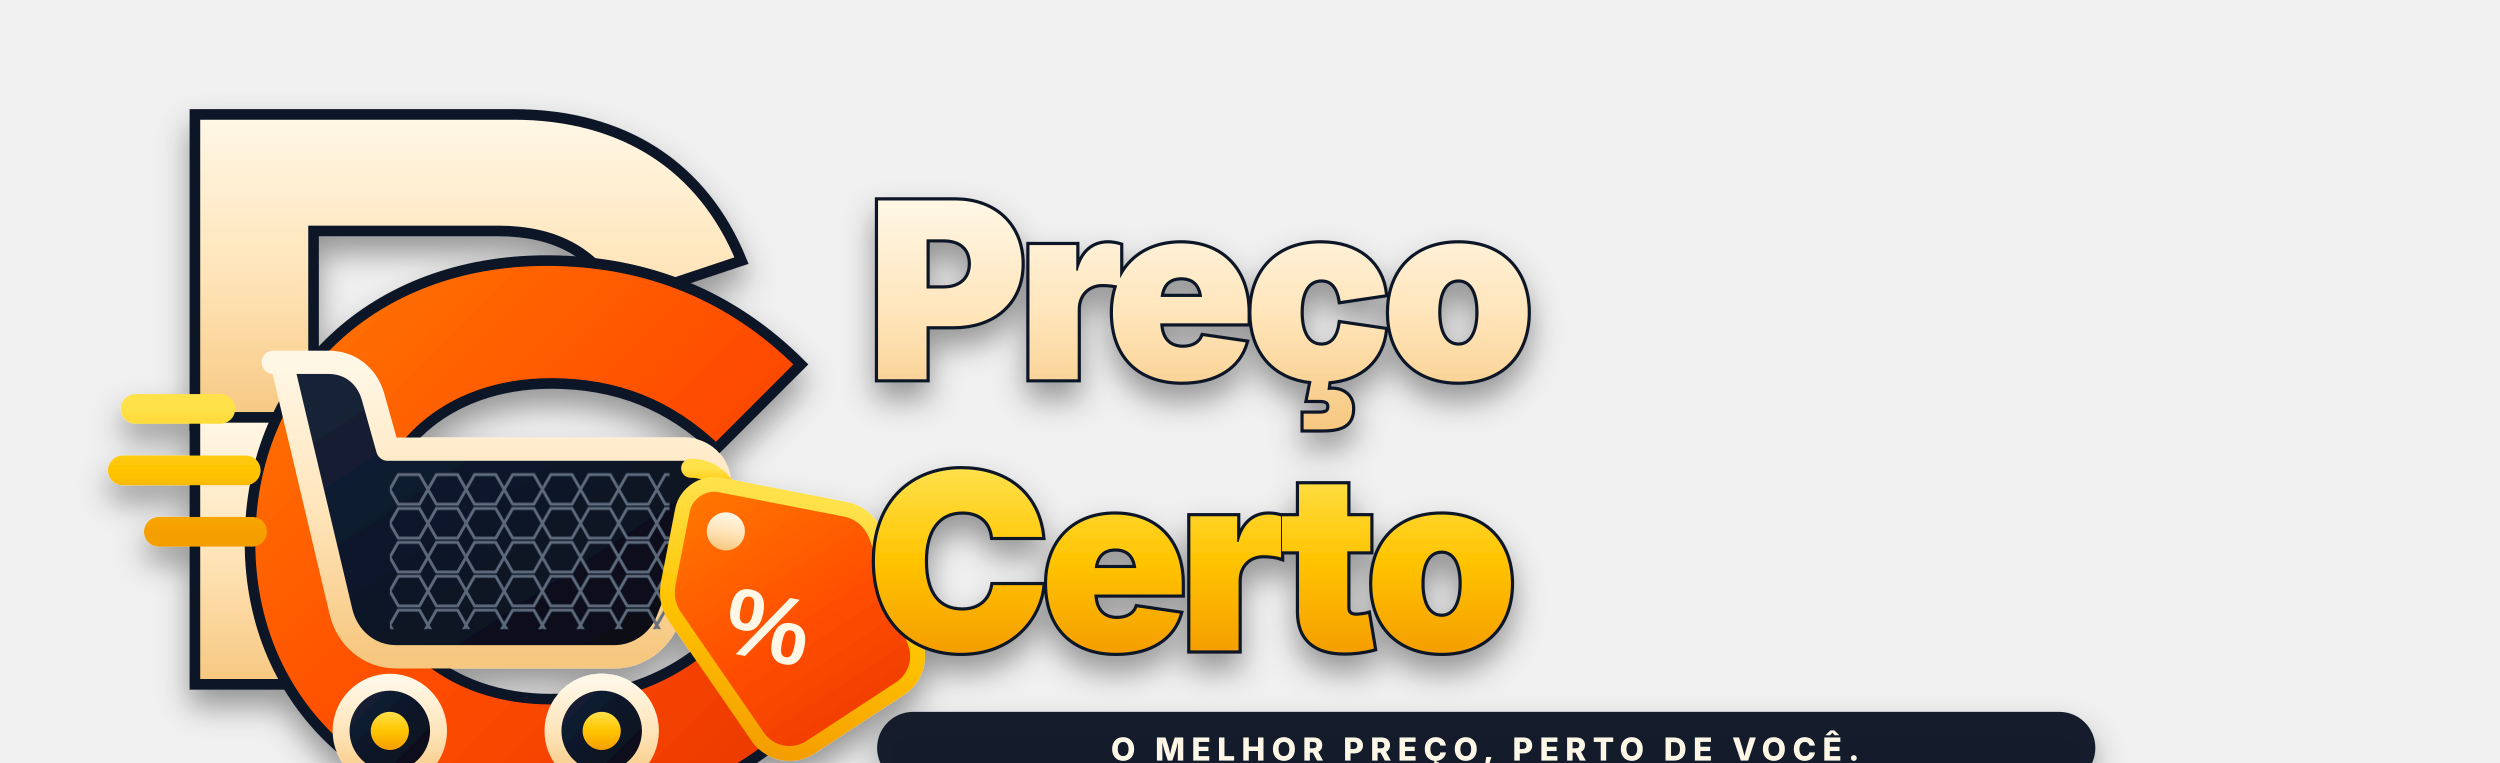
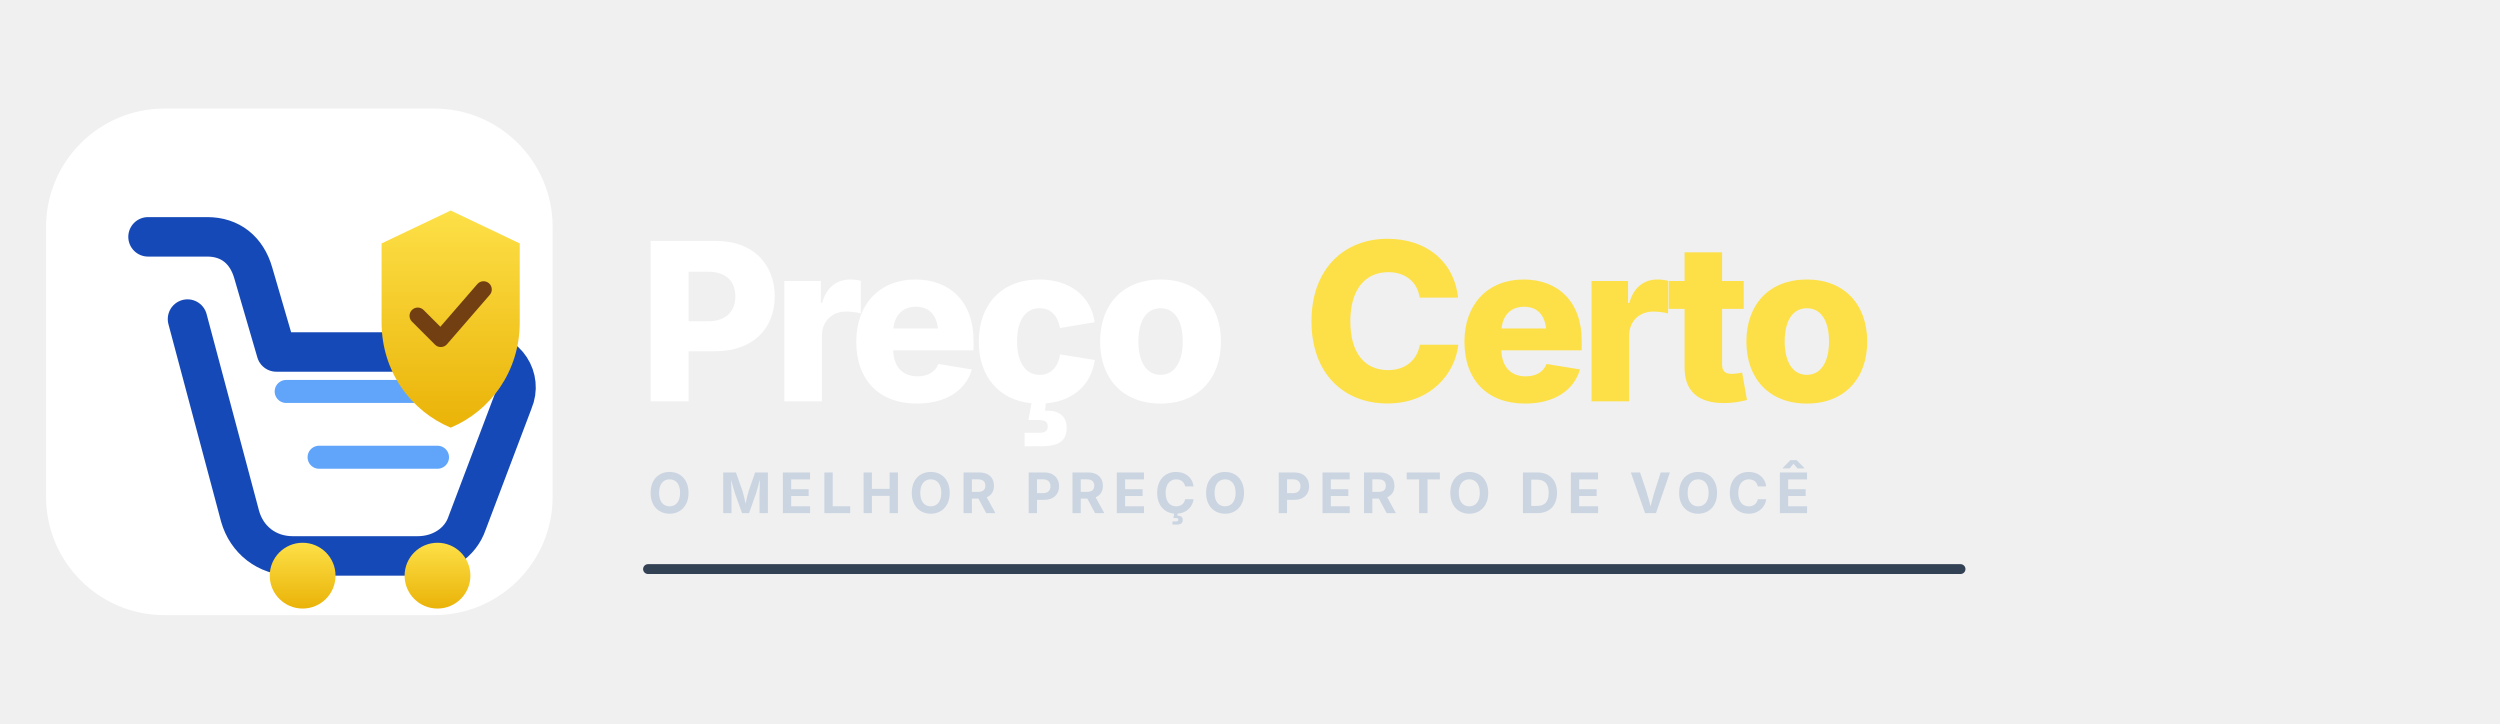
- <svg xmlns="http://www.w3.org/2000/svg" width="1180" height="360" viewBox="0 0 1180 360" role="img" aria-labelledby="title desc">
+ <svg xmlns="http://www.w3.org/2000/svg" viewBox="0 0 760 220" role="img" aria-labelledby="title desc">
  <defs>
-     <linearGradient id="cream" x1="0" y1="0" x2="0" y2="1">
-       <stop stop-color="#FFF7E6" />
-       <stop offset=".52" stop-color="#FFE4B8" />
-       <stop offset="1" stop-color="#F6C77F" />
+     <linearGradient id="gold" x1="0" y1="0" x2="0" y2="1">
+       <stop stop-color="#FDE047" />
+       <stop offset="1" stop-color="#EAB308" />
    </linearGradient>
-     <linearGradient id="orange" x1="0" y1="0" x2="1" y2="1">
-       <stop stop-color="#FF7A00" />
-       <stop offset=".52" stop-color="#FF4D00" />
-       <stop offset="1" stop-color="#E83500" />
-     </linearGradient>
-     <linearGradient id="yellow" x1="0" y1="0" x2="0" y2="1">
-       <stop stop-color="#FFE14A" />
-       <stop offset=".5" stop-color="#FFC400" />
-       <stop offset="1" stop-color="#F59E00" />
-     </linearGradient>
-     <linearGradient id="navy" x1="0" y1="0" x2="1" y2="1">
-       <stop stop-color="#18253A" />
-       <stop offset=".5" stop-color="#0C1628" />
-       <stop offset="1" stop-color="#050A12" />
-     </linearGradient>
-     <pattern id="mesh" width="18" height="16" patternUnits="userSpaceOnUse">
-       <path d="M4 1h10l4 7-4 7H4L0 8Z" fill="none" stroke="#5F6B7D" stroke-width="1.4" />
-     </pattern>
-     <filter id="shadow" x="-20%" y="-20%" width="145%" height="155%">
-       <feDropShadow dx="0" dy="8" stdDeviation="7" flood-color="#02060C" flood-opacity=".38" />
-     </filter>
  </defs>
-   <g filter="url(#shadow)" transform="translate(14 8)">
-     <g transform="translate(8 2)">
-       <path d="M70 44h150c53 0 90 25 108 69l-57 19c-11-22-30-33-58-33H126v92H70Z" fill="url(#cream)" stroke="#071426" stroke-width="5" />
-       <path d="M70 187h56v126H70Z" fill="url(#cream)" stroke="#071426" stroke-width="5" />
-       <path d="M236 113c48 0 88 17 120 49l-40 40c-22-21-47-31-78-31-49 0-84 31-84 75 0 43 35 74 84 74 32 0 59-10 81-32l39 40c-32 32-73 49-122 49-81 0-140-54-140-131 0-79 59-133 140-133Z" fill="url(#orange)" stroke="#071426" stroke-width="5" />
-       <g transform="translate(36 133)">
-         <path d="M6 50h40M0 79h58M17 108h44" stroke="url(#yellow)" stroke-width="14" stroke-linecap="round" />
-         <path d="M71 28h26c10 0 18 6 21 16l7 25h140c12 0 20 12 15 23l-23 58c-4 10-14 17-25 17H129c-13 0-23-9-26-21L75 28Z" fill="url(#navy)" stroke="url(#cream)" stroke-width="11" stroke-linejoin="round" />
-         <path d="M126 80h132v74H126Z" fill="url(#mesh)" opacity=".96" />
-         <path d="M123 171h111" stroke="url(#cream)" stroke-width="9" stroke-linecap="round" />
-         <circle cx="126" cy="202" r="23" fill="url(#navy)" stroke="url(#cream)" stroke-width="8" />
-         <circle cx="126" cy="202" r="9" fill="url(#yellow)" />
-         <circle cx="226" cy="202" r="23" fill="url(#navy)" stroke="url(#cream)" stroke-width="8" />
-         <circle cx="226" cy="202" r="9" fill="url(#yellow)" />
-         <path d="M268 78c10 0 18 7 19 17" fill="none" stroke="url(#yellow)" stroke-width="9" stroke-linecap="round" />
-         <g transform="translate(267 83) rotate(11)">
-           <path d="M15 0h60c8 0 14 4 18 11l27 45c4 7 3 16-3 22l-37 36c-7 6-17 6-24 0L6 65C2 61 0 56 0 50V15C0 7 7 0 15 0Z" fill="url(#orange)" stroke="url(#yellow)" stroke-width="7" />
-           <circle cx="22" cy="21" r="9" fill="url(#cream)" />
-           <text x="30" y="77" fill="#FFF7E6" font-family="Arial,sans-serif" font-size="45" font-weight="900">%</text>
-         </g>
-       </g>
-     </g>
-     <g transform="translate(395 73)" font-family="Outfit,Inter,Arial,sans-serif" font-weight="900" letter-spacing="-5">
-       <text x="0" y="98" fill="url(#cream)" stroke="#071426" stroke-width="3" paint-order="stroke" font-size="116">Preço</text>
-       <text x="0" y="226" fill="url(#yellow)" stroke="#071426" stroke-width="3" paint-order="stroke" font-size="116">Certo</text>
-       <g transform="translate(5 255)">
-         <rect x="0" y="0" width="575" height="34" rx="17" fill="#071426" opacity=".96" />
-         <text x="287" y="23" text-anchor="middle" fill="#FFF7E6" font-family="Inter,Arial,sans-serif" font-size="15" font-weight="800" letter-spacing="3">O MELHOR PREÇO, PERTO DE VOCÊ.</text>
-       </g>
-     </g>
+   <g transform="translate(14 33)">
+     <rect width="154" height="154" rx="36" fill="#FFF" />
+     <path d="M31 39h18c7 0 12 4 14 11l7 24h62c8 0 13 8 10 15l-14 37c-2 6-8 10-15 10H75c-8 0-14-5-16-12L43 64" fill="none" stroke="#1649B8" stroke-width="12" stroke-linecap="round" stroke-linejoin="round" />
+     <path d="M73 86h53M83 106h36" stroke="#60A5FA" stroke-width="7" stroke-linecap="round" />
+     <circle cx="78" cy="142" r="10" fill="url(#gold)" />
+     <circle cx="119" cy="142" r="10" fill="url(#gold)" />
+     <path d="M123 31l21 10v24c0 15-9 27-21 32-12-5-21-17-21-32V41Z" fill="url(#gold)" />
+     <path d="m113 63 7 7 13-15" fill="none" stroke="#713F12" stroke-width="5" stroke-linecap="round" stroke-linejoin="round" />
+   </g>
+   <g transform="translate(194 62)" font-family="Outfit,Inter,Arial,sans-serif">
+     <text x="0" y="60" fill="#FFF" font-size="67" font-weight="760" letter-spacing="-3">Preço</text>
+     <text x="202" y="60" fill="#FDE047" font-size="67" font-weight="760" letter-spacing="-3">Certo</text>
+     <text x="3" y="94" fill="#CBD5E1" font-family="Inter,Arial,sans-serif" font-size="17" font-weight="700" letter-spacing="2.3">O MELHOR PREÇO PERTO DE VOCÊ</text>
+     <path d="M3 111h399" stroke="#334155" stroke-width="3" stroke-linecap="round" />
  </g>
</svg>
